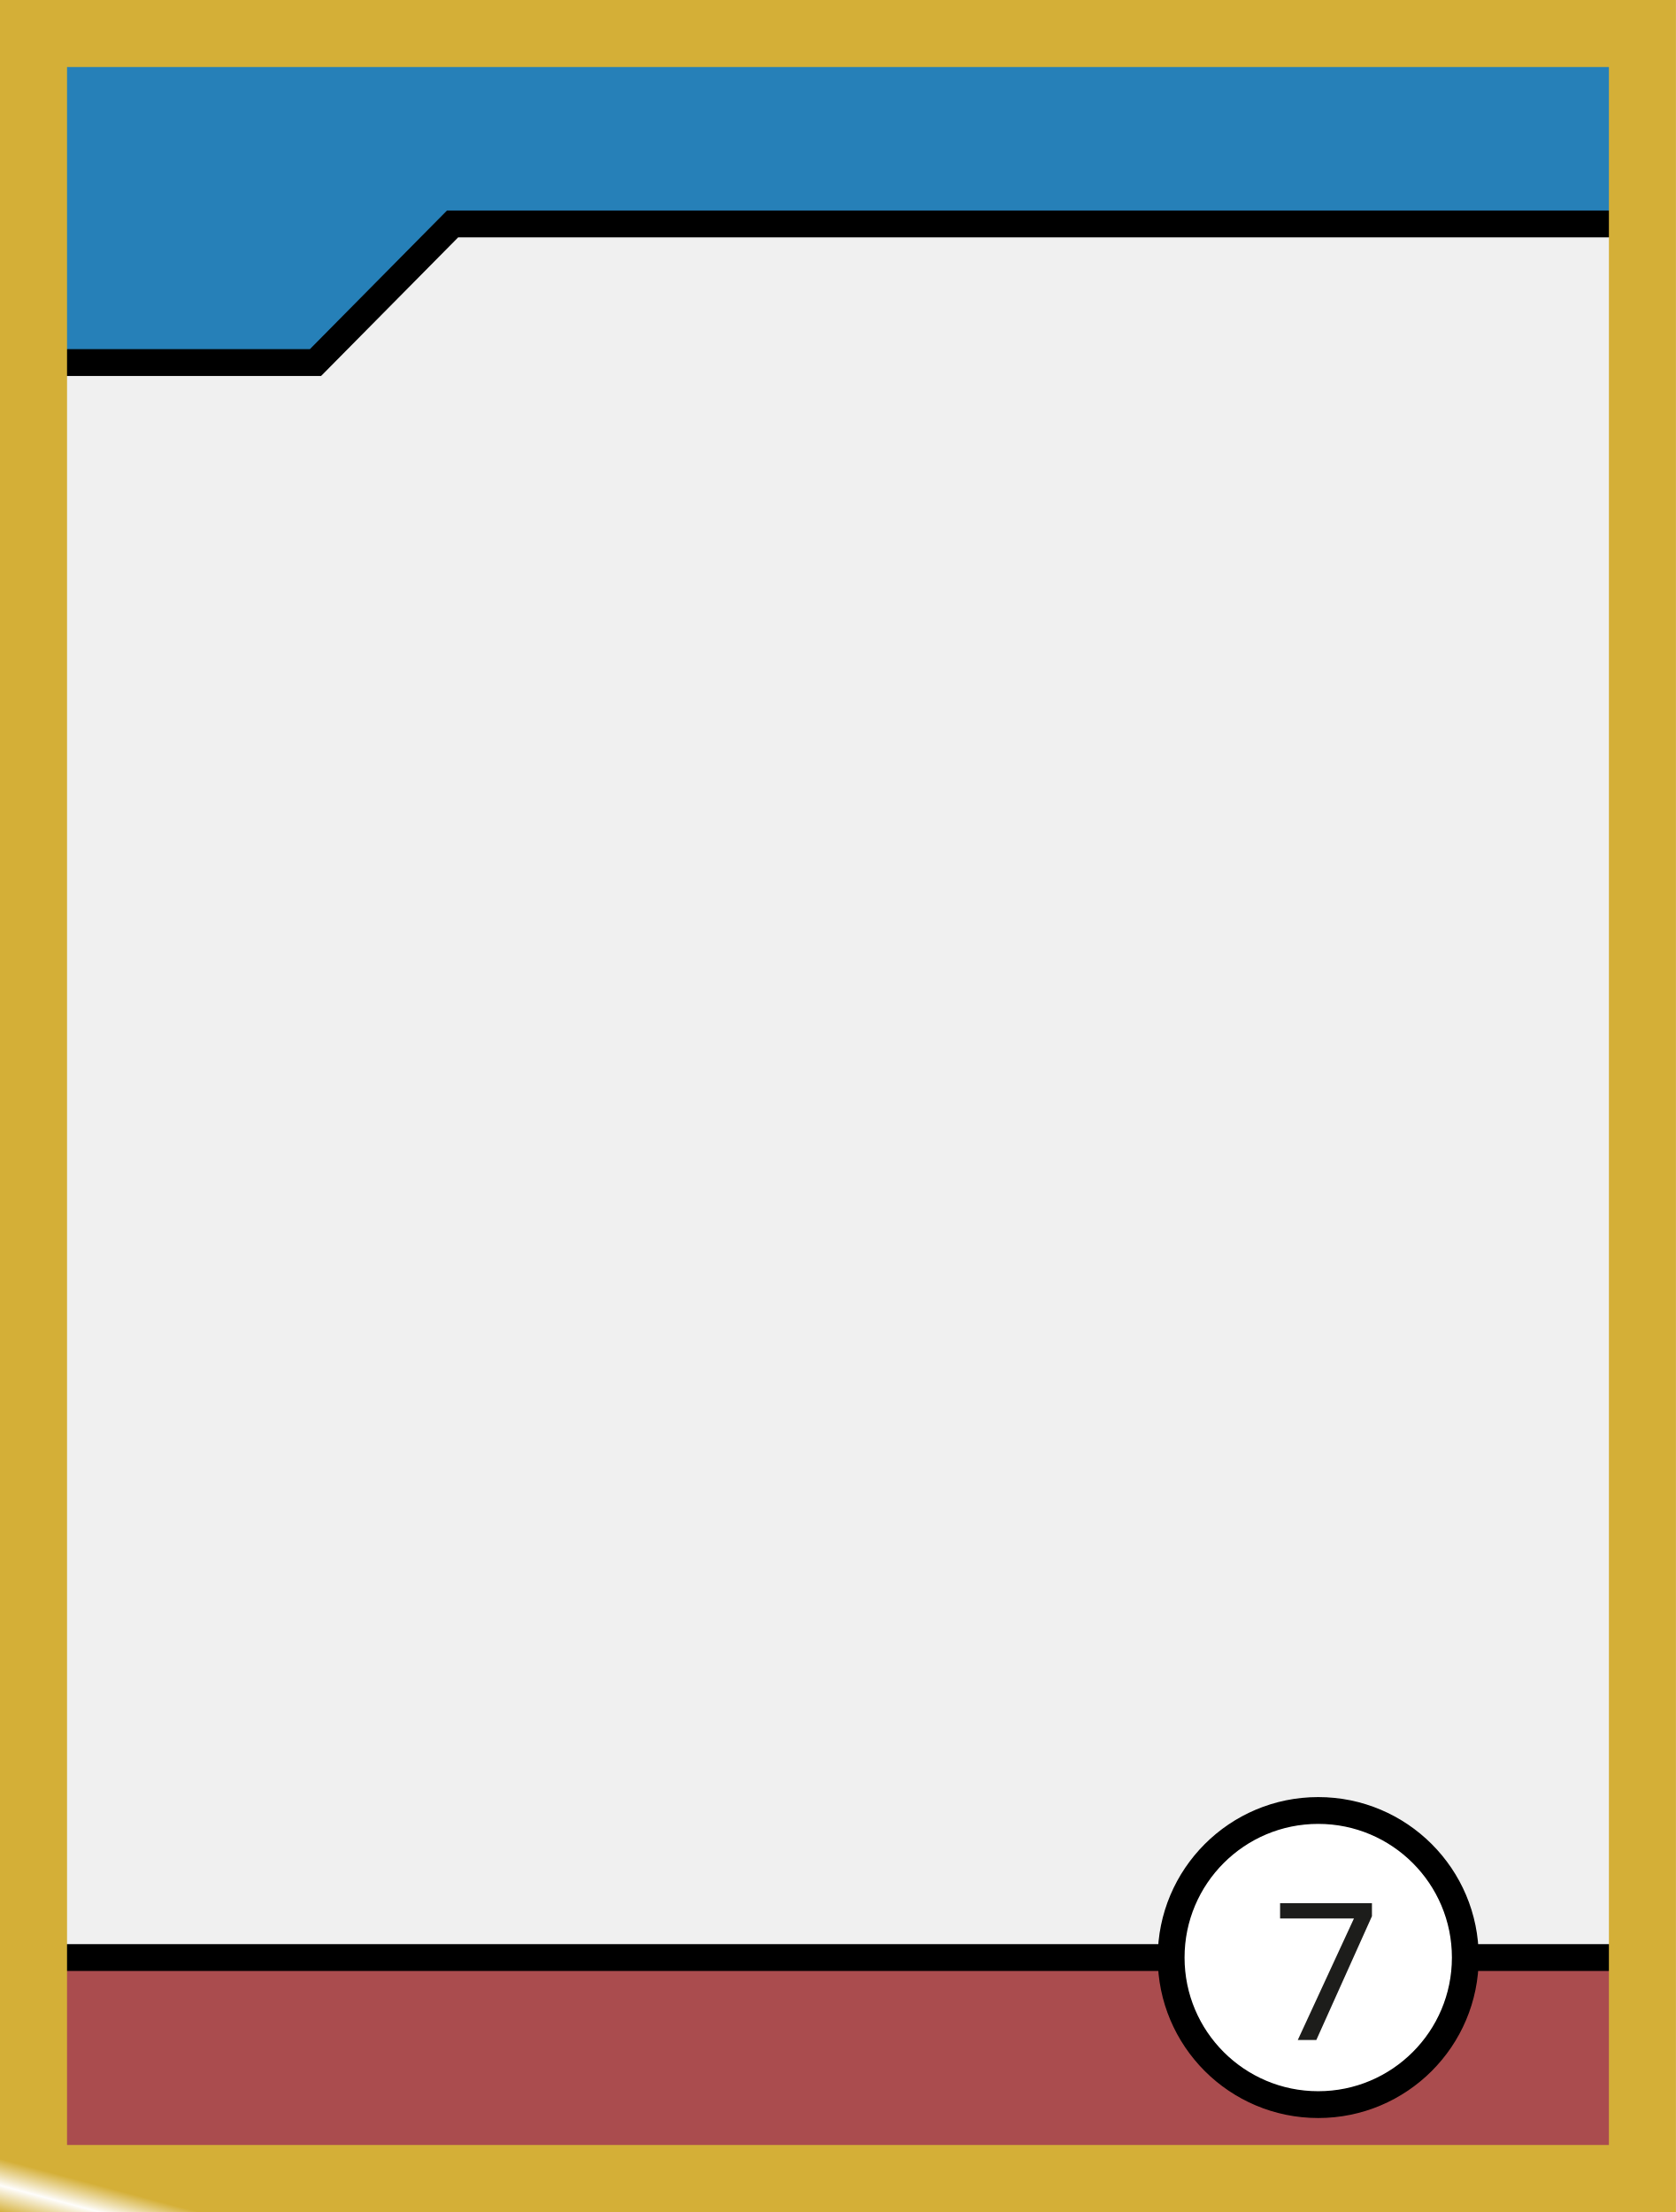
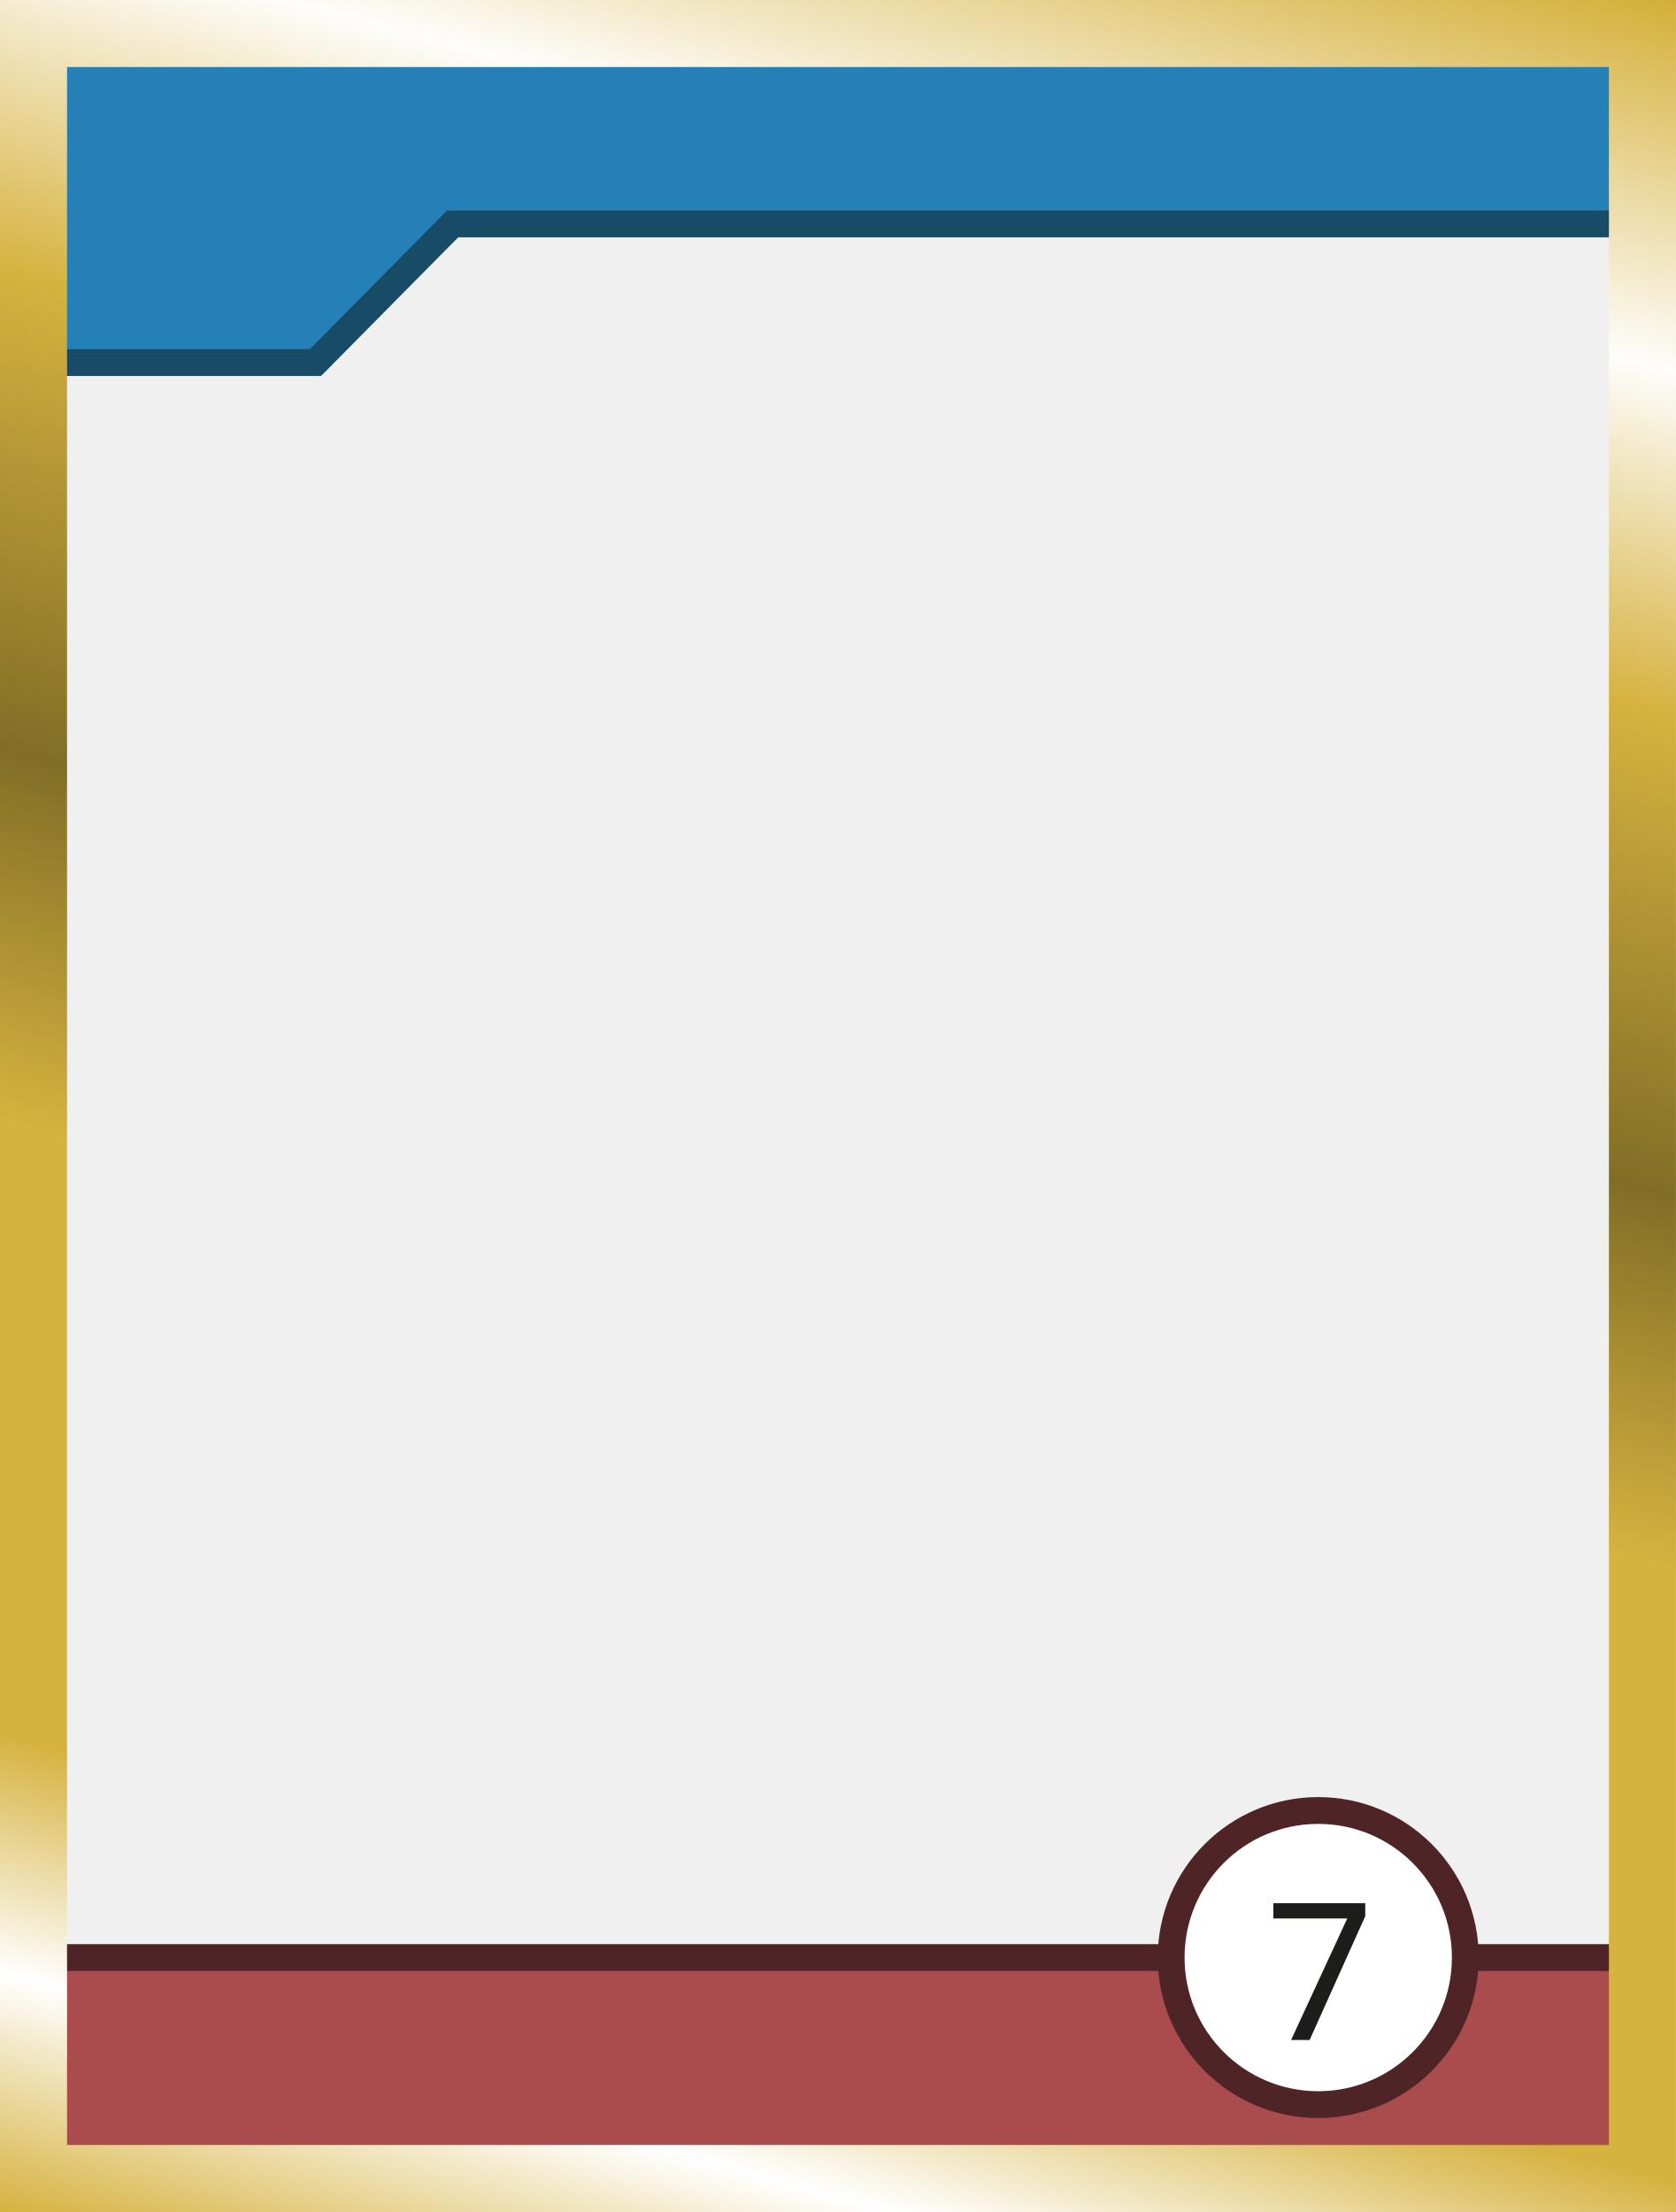
<svg xmlns="http://www.w3.org/2000/svg" viewBox="0 0 250 330">
  <defs>
    <linearGradient id="grad" x1="174.62" y1="-20.2" x2="75.38" y2="350.2" gradientUnits="userSpaceOnUse">
-       <stop offset="0.98" stop-color="#d4af37" />
-       <stop offset="0.99" stop-color="#fefdfb" />
+       <stop offset="0" stop-color="#d4af37" />
+       <stop offset="0.14" stop-color="#fefdfb" />
+       <stop offset="0.27" stop-color="#d6b23f" />
+       <stop offset="0.45" stop-color="#816e26" />
+       <stop offset="0.59" stop-color="#d6b23f" />
+       <stop offset="0.82" stop-color="#d6b23f" />
+       <stop offset="0.91" stop-color="#fff" />
      <stop offset="1" stop-color="#d6b23f" />
    </linearGradient>
  </defs>
-   <rect x="5" y="292.04" width="240" height="30.58" style="fill: #aa4c4e;stroke: #000;stroke-miterlimit: 10;stroke-width: 4px" />
-   <polygon points="6.71 4 6.71 53.09 47.54 53.09 68.22 32.41 245 32.41 246.28 4 6.71 4" style="fill: #2680b8" />
-   <polyline points="5 54.09 47.06 54.09 67.51 33.41 242.31 33.41" style="fill: none;stroke: #000;stroke-miterlimit: 10;stroke-width: 4px" />
-   <rect x="5" y="5" width="240" height="320" style="fill: none;stroke-miterlimit: 10;stroke-width: 10px;stroke: url(#grad)" />
-   <circle cx="196.64" cy="292.04" r="21.94" style="fill: #fff;stroke: #000;stroke-miterlimit: 10;stroke-width: 4px" />
-   <text transform="translate(189.7 304.34)" style="font-size: 28.584px;fill: #1d1d1b;font-family: KG Second Chances Sketch">7</text>
+   <rect x="5" y="292.04" width="240" height="30.58" fill="#aa4c4e" stroke="#4f2426" stroke-miterlimit="10" stroke-width="4px" />
+   <polygon points="6.71 4 6.71 53.09 47.54 53.09 68.22 32.41 245 32.41 246.28 4 6.71 4" fill="#2680b8" />
+   <polyline points="5 54.09 47.06 54.09 67.51 33.41 242.31 33.41" fill="none" stroke="#184c66" stroke-miterlimit="10" stroke-width="4px" />
+   <rect x="5" y="5" width="240" height="320" fill="none" stroke-miterlimit="10" stroke-width="10px" stroke="url(#grad)" />
+   <circle cx="196.64" cy="292.04" r="21.94" fill="#fff" stroke="#4f2426" stroke-miterlimit="10" stroke-width="4px" />
+   <text transform="translate(188.7 304.34)" font-size="28.584px" fill="#1d1d1b" font-family="KG Second Chances Sketch">7</text>
</svg>
